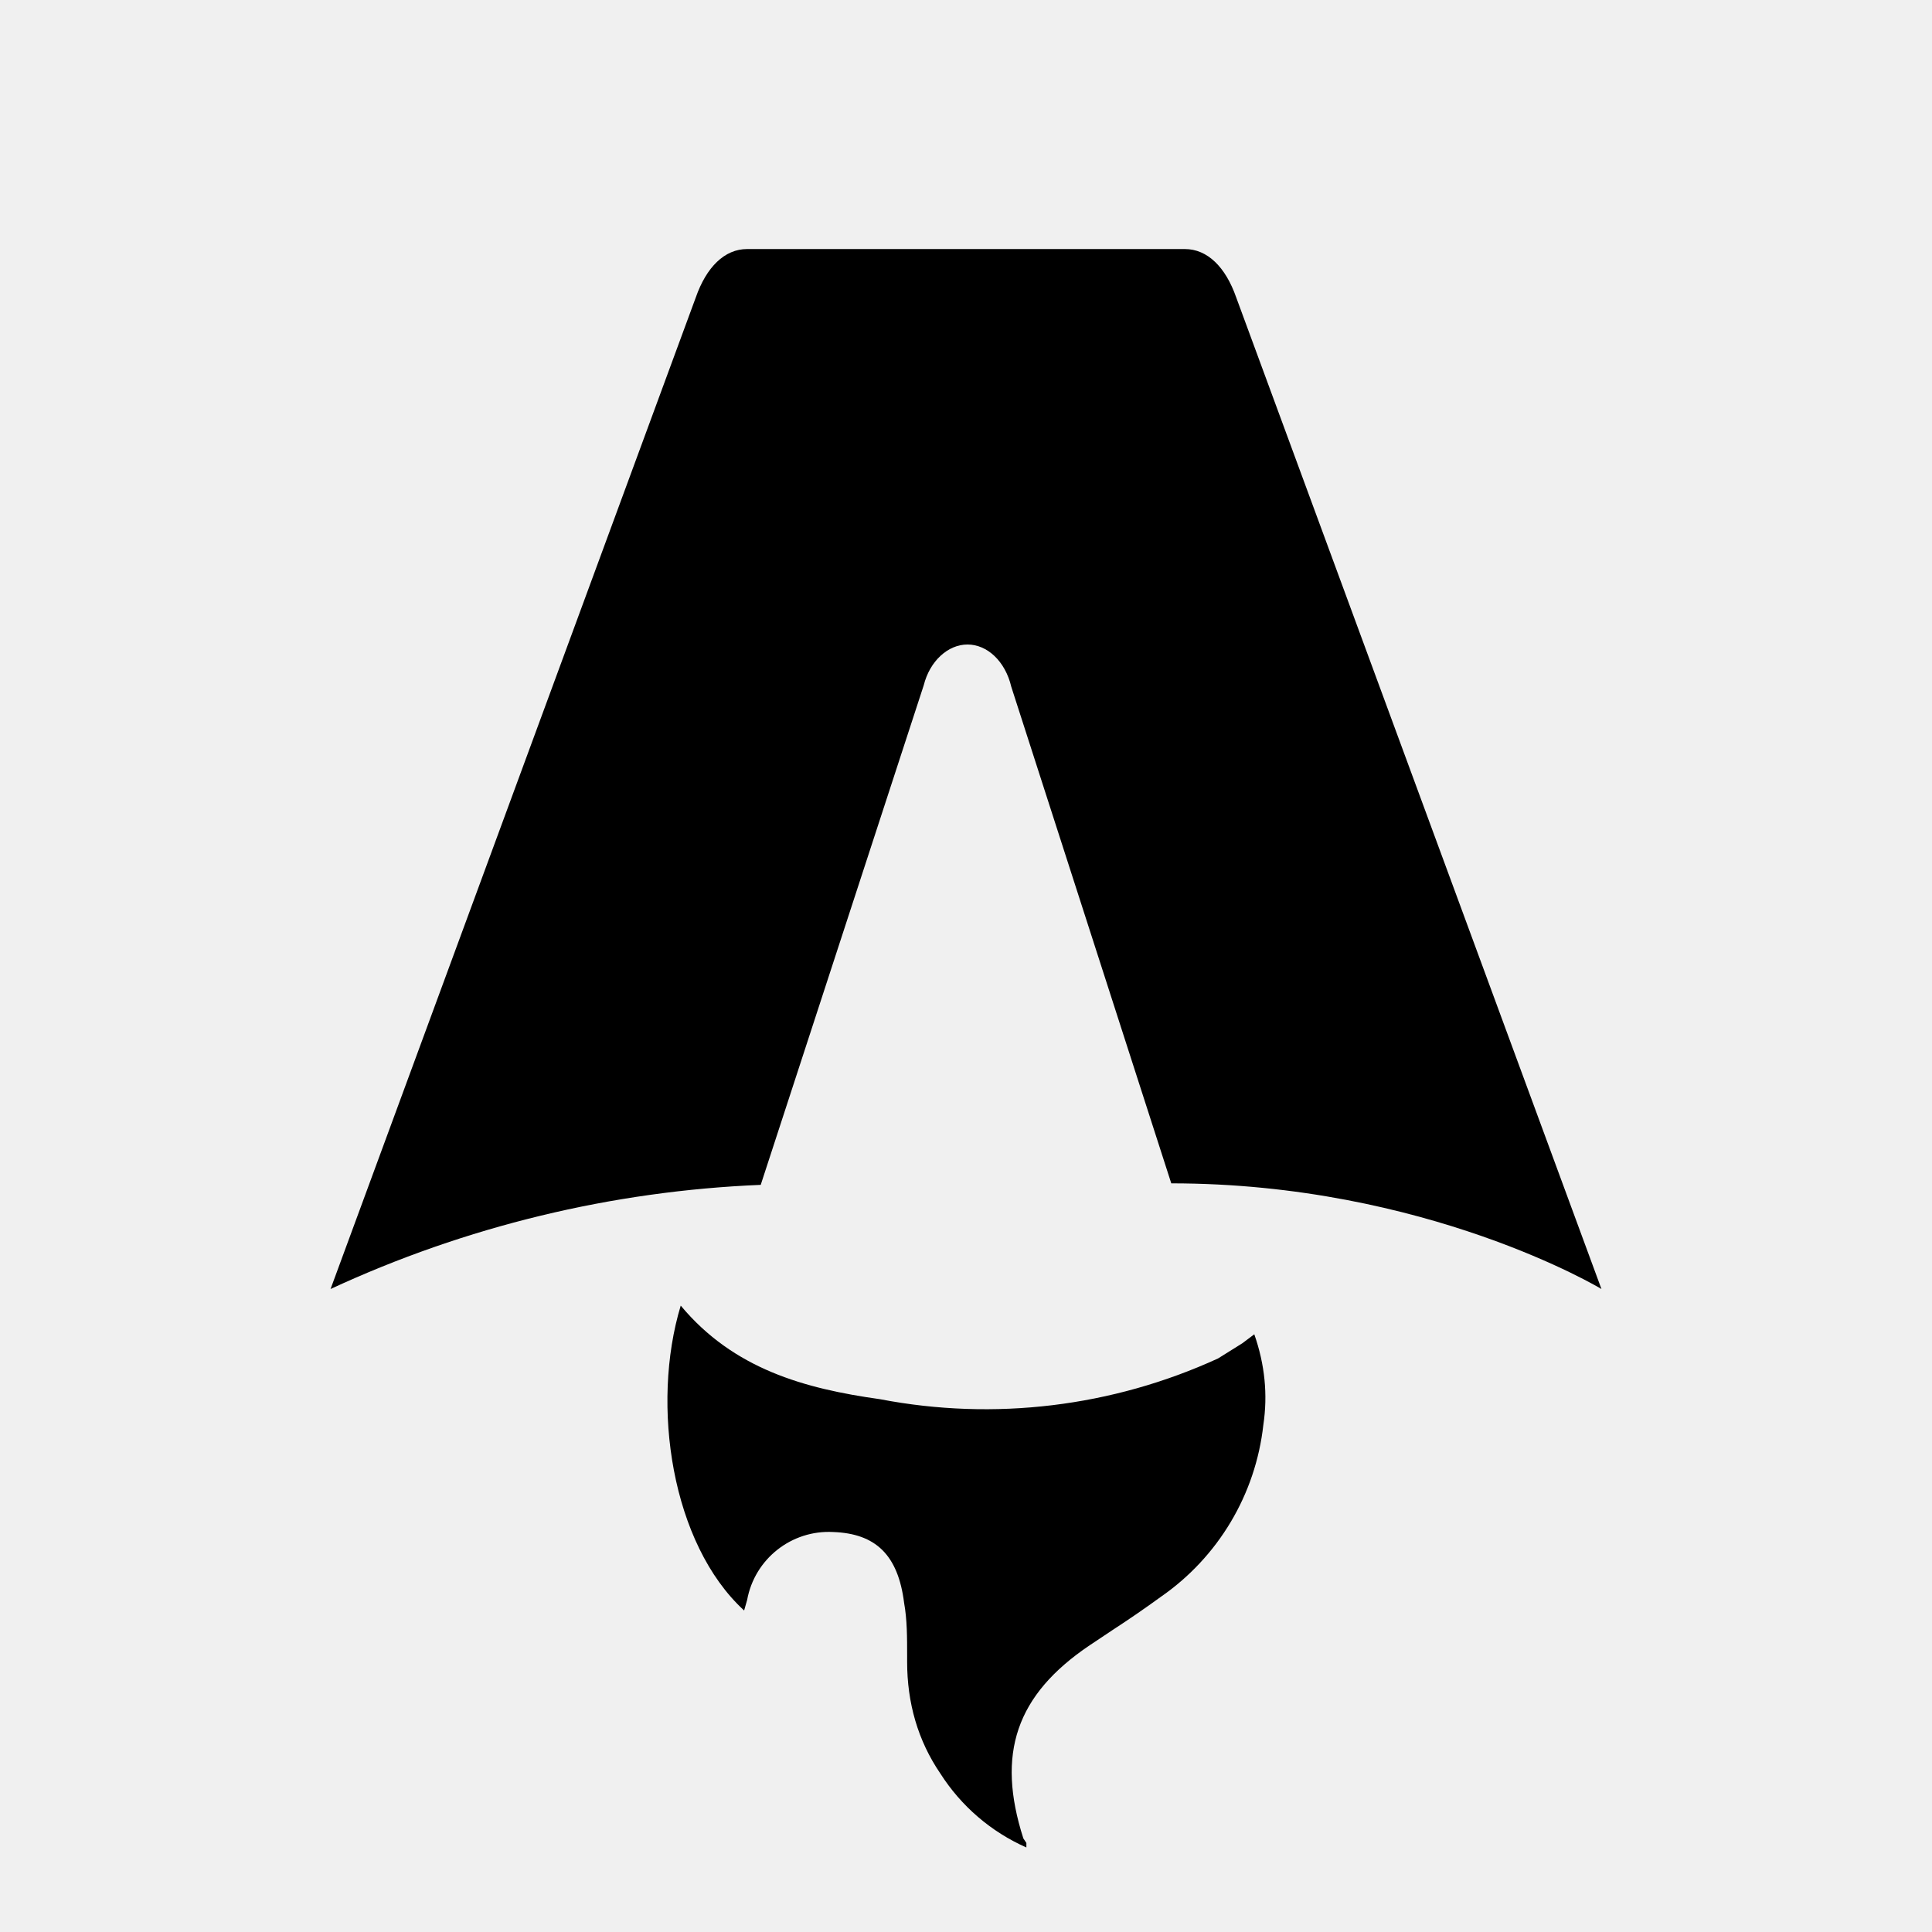
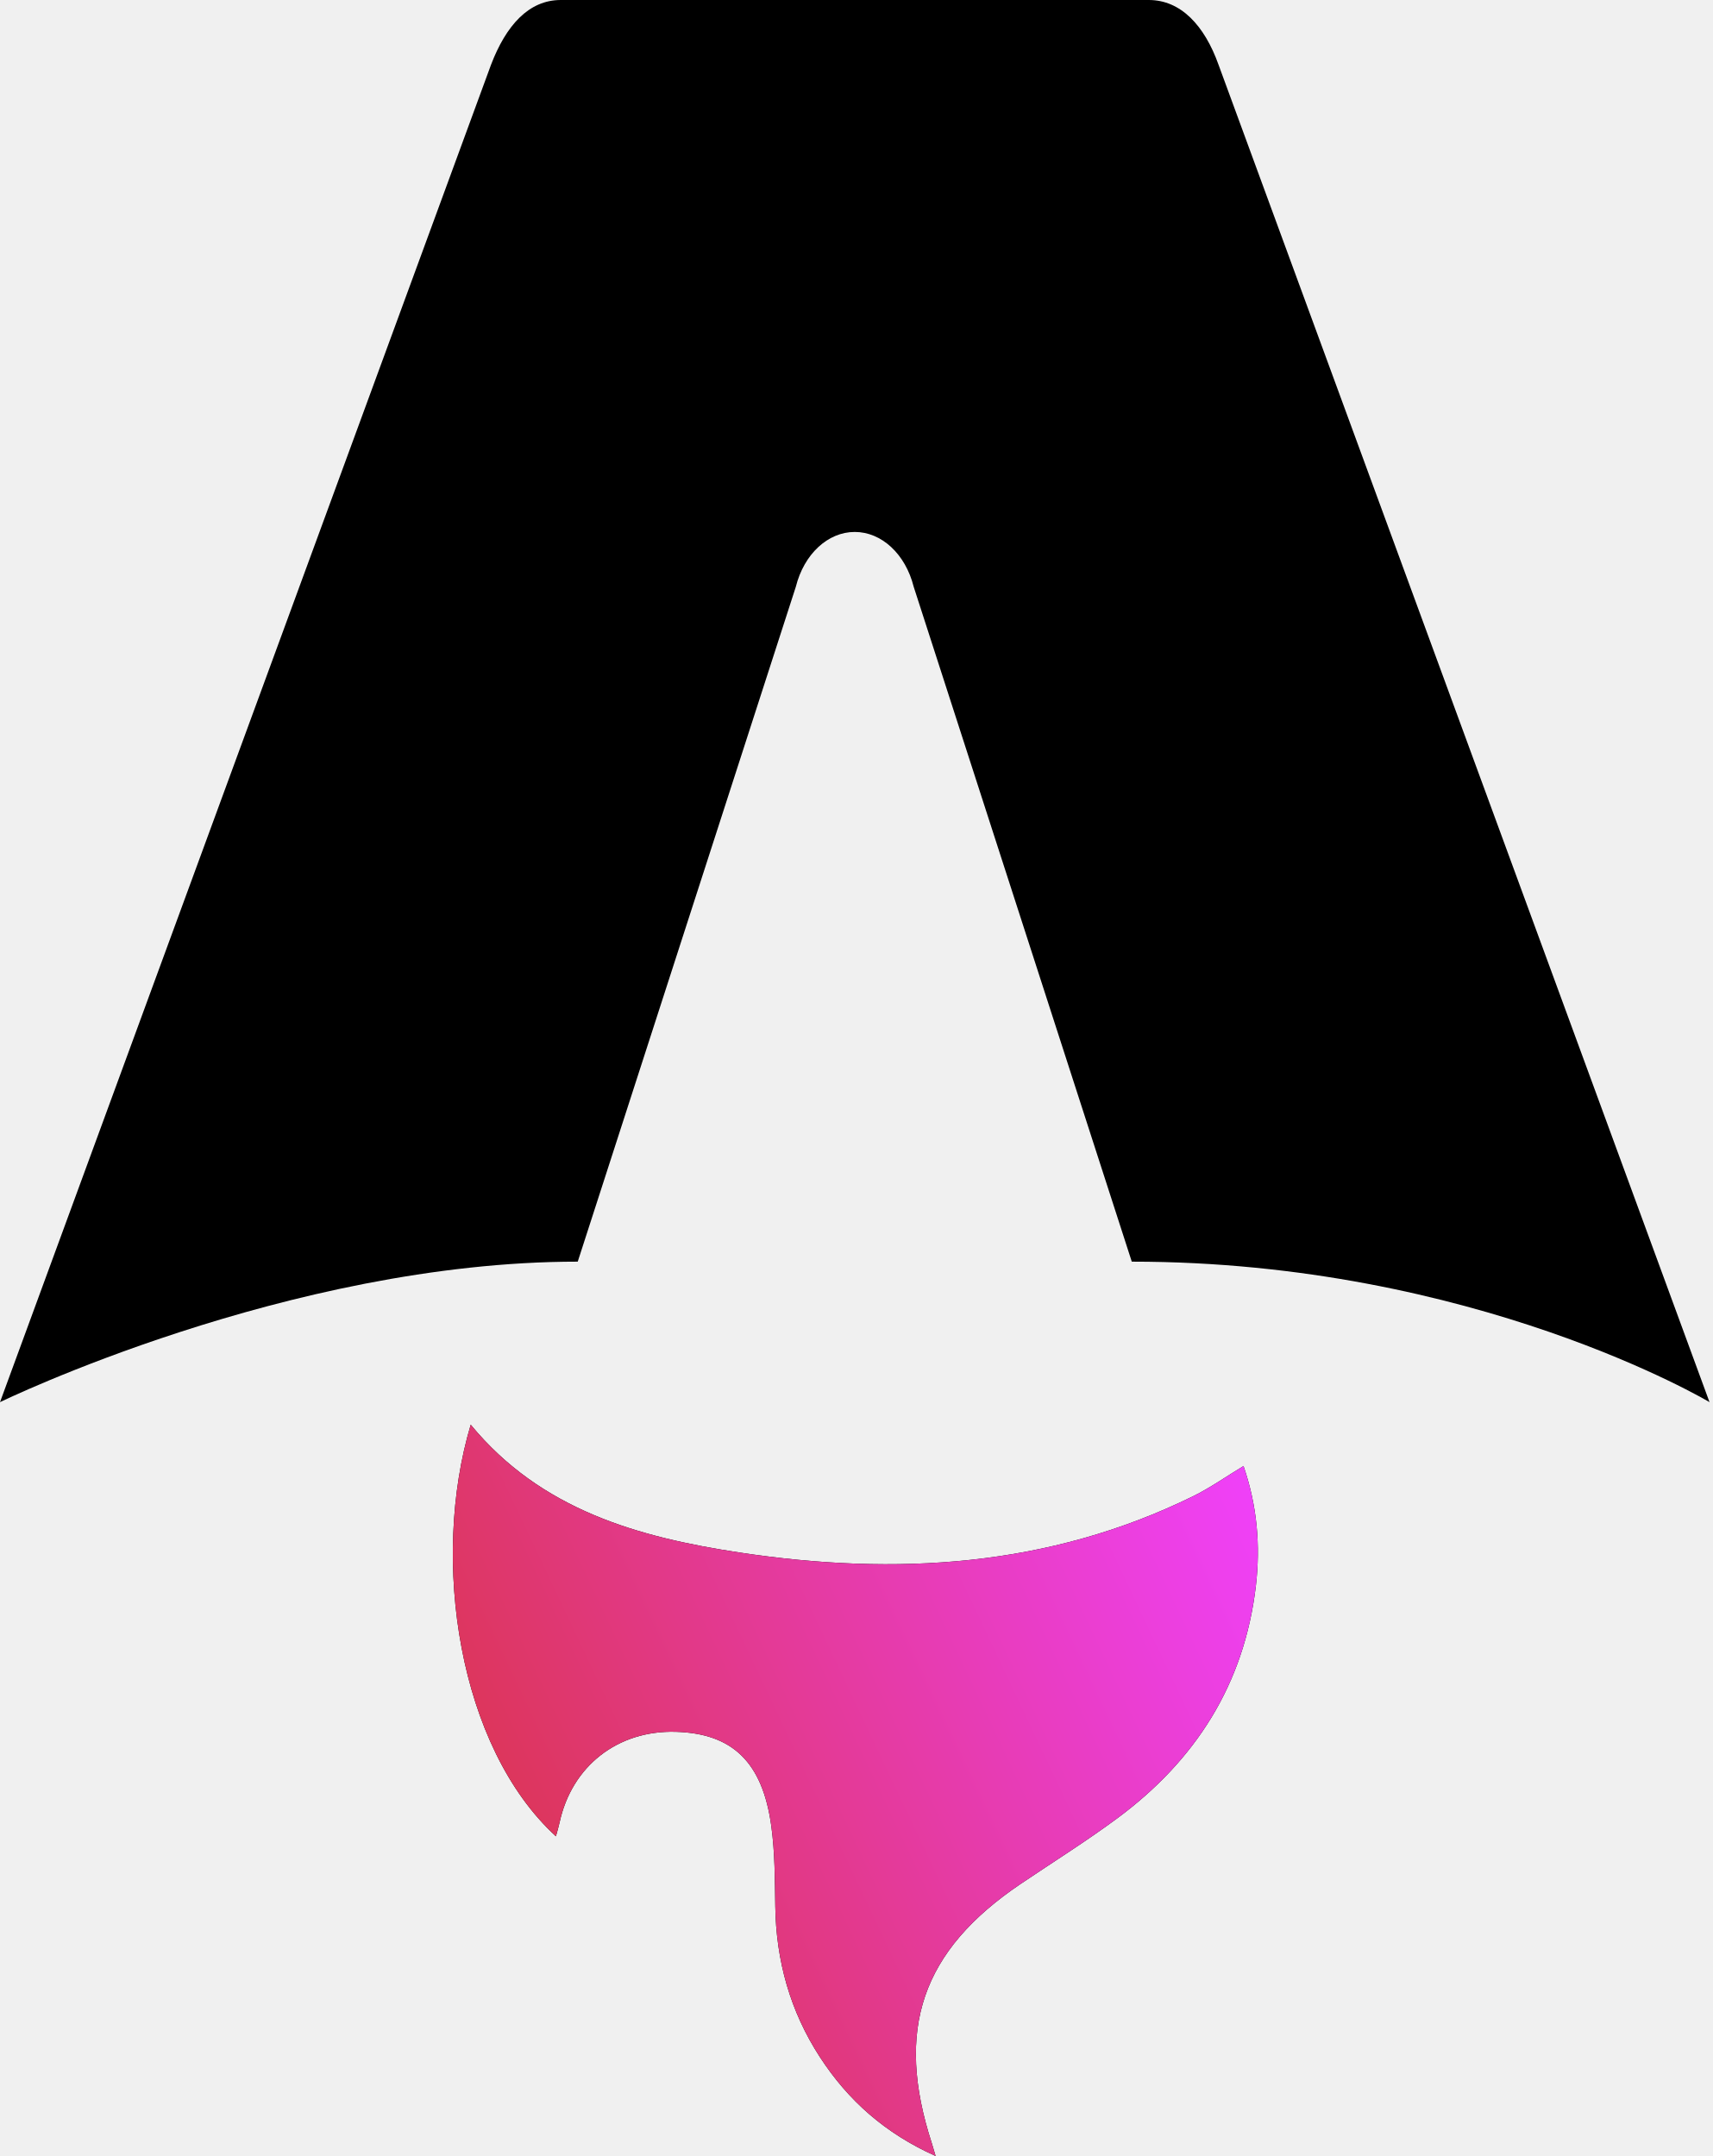
- <svg xmlns="http://www.w3.org/2000/svg" fill="none" viewBox="0 0 128 128">
-   <path d="M50.4 78.5a75.1 75.1 0 0 0-28.5 6.9l24.2-65.7c.7-2 1.9-3.2 3.4-3.2h29c1.5 0 2.7 1.2 3.4 3.2l24.2 65.7s-11.6-7-28.5-7L67 45.5c-.4-1.7-1.6-2.8-2.9-2.8-1.3 0-2.5 1.1-2.9 2.7L50.4 78.5Zm-1.1 28.2Zm-4.2-20.2c-2 6.6-.6 15.8 4.2 20.2a17.5 17.5 0 0 1 .2-.7 5.5 5.5 0 0 1 5.7-4.5c2.8.1 4.3 1.5 4.7 4.7.2 1.1.2 2.3.2 3.5v.4c0 2.7.7 5.2 2.2 7.4a13 13 0 0 0 5.7 4.9v-.3l-.2-.3c-1.8-5.6-.5-9.5 4.4-12.8l1.5-1a73 73 0 0 0 3.2-2.2 16 16 0 0 0 6.8-11.4c.3-2 .1-4-.6-6l-.8.6-1.6 1a37 37 0 0 1-22.4 2.7c-5-.7-9.7-2-13.2-6.2Z" />
-   <style>
-         path { fill: #000; }
-         @media (prefers-color-scheme: dark) {
-             path { fill: #FFF; }
-         }
-     </style>
+ <svg xmlns="http://www.w3.org/2000/svg" width="85" height="107" viewBox="0 0 85 107" fill="none">
+   <path fill="black" d="M27.589 91.136C22.756 86.718 21.344 77.433 23.358 70.707C26.85 74.948 31.689 76.291 36.7 77.05C44.438 78.22 52.036 77.782 59.223 74.246C60.045 73.841 60.805 73.303 61.704 72.757C62.378 74.714 62.553 76.689 62.318 78.7C61.745 83.596 59.309 87.378 55.433 90.245C53.883 91.392 52.244 92.417 50.643 93.498C45.726 96.821 44.396 100.718 46.243 106.386C46.287 106.525 46.327 106.663 46.426 107C43.916 105.876 42.082 104.24 40.684 102.089C39.209 99.819 38.507 97.308 38.47 94.591C38.451 93.269 38.451 91.934 38.273 90.631C37.839 87.453 36.347 86.03 33.536 85.948C30.652 85.864 28.37 87.647 27.765 90.455C27.719 90.671 27.652 90.884 27.585 91.134L27.589 91.136Z" />
+   <path fill="url(#paint0_linear_1_59)" d="M27.589 91.136C22.756 86.718 21.344 77.433 23.358 70.707C26.85 74.948 31.689 76.291 36.7 77.05C44.438 78.22 52.036 77.782 59.223 74.246C60.045 73.841 60.805 73.303 61.704 72.757C62.378 74.714 62.553 76.689 62.318 78.7C61.745 83.596 59.309 87.378 55.433 90.245C53.883 91.392 52.244 92.417 50.643 93.498C45.726 96.821 44.396 100.718 46.243 106.386C46.287 106.525 46.327 106.663 46.426 107C43.916 105.876 42.082 104.24 40.684 102.089C39.209 99.819 38.507 97.308 38.47 94.591C38.451 93.269 38.451 91.934 38.273 90.631C37.839 87.453 36.347 86.03 33.536 85.948C30.652 85.864 28.37 87.647 27.765 90.455C27.719 90.671 27.652 90.884 27.585 91.134L27.589 91.136Z" />
+   <path fill="black" d="M0 69.587C0 69.587 14.314 62.614 28.668 62.614L39.49 29.12C39.895 27.501 41.078 26.4 42.414 26.4C43.749 26.4 44.932 27.501 45.338 29.12L56.16 62.614C73.16 62.614 84.828 69.587 84.828 69.587C84.828 69.587 60.514 3.352 60.467 3.219C59.769 1.261 58.591 0 57.003 0H27.827C26.239 0 25.109 1.261 24.363 3.219C24.311 3.35 0 69.587 0 69.587Z" />
+   <defs>
+     <linearGradient id="paint0_linear_1_59" x1="22.47" y1="107" x2="69.145" y2="84.947" gradientUnits="userSpaceOnUse">
+       <stop stop-color="#D83333" />
+       <stop offset="1" stop-color="#F041FF" />
+     </linearGradient>
+   </defs>
</svg>
